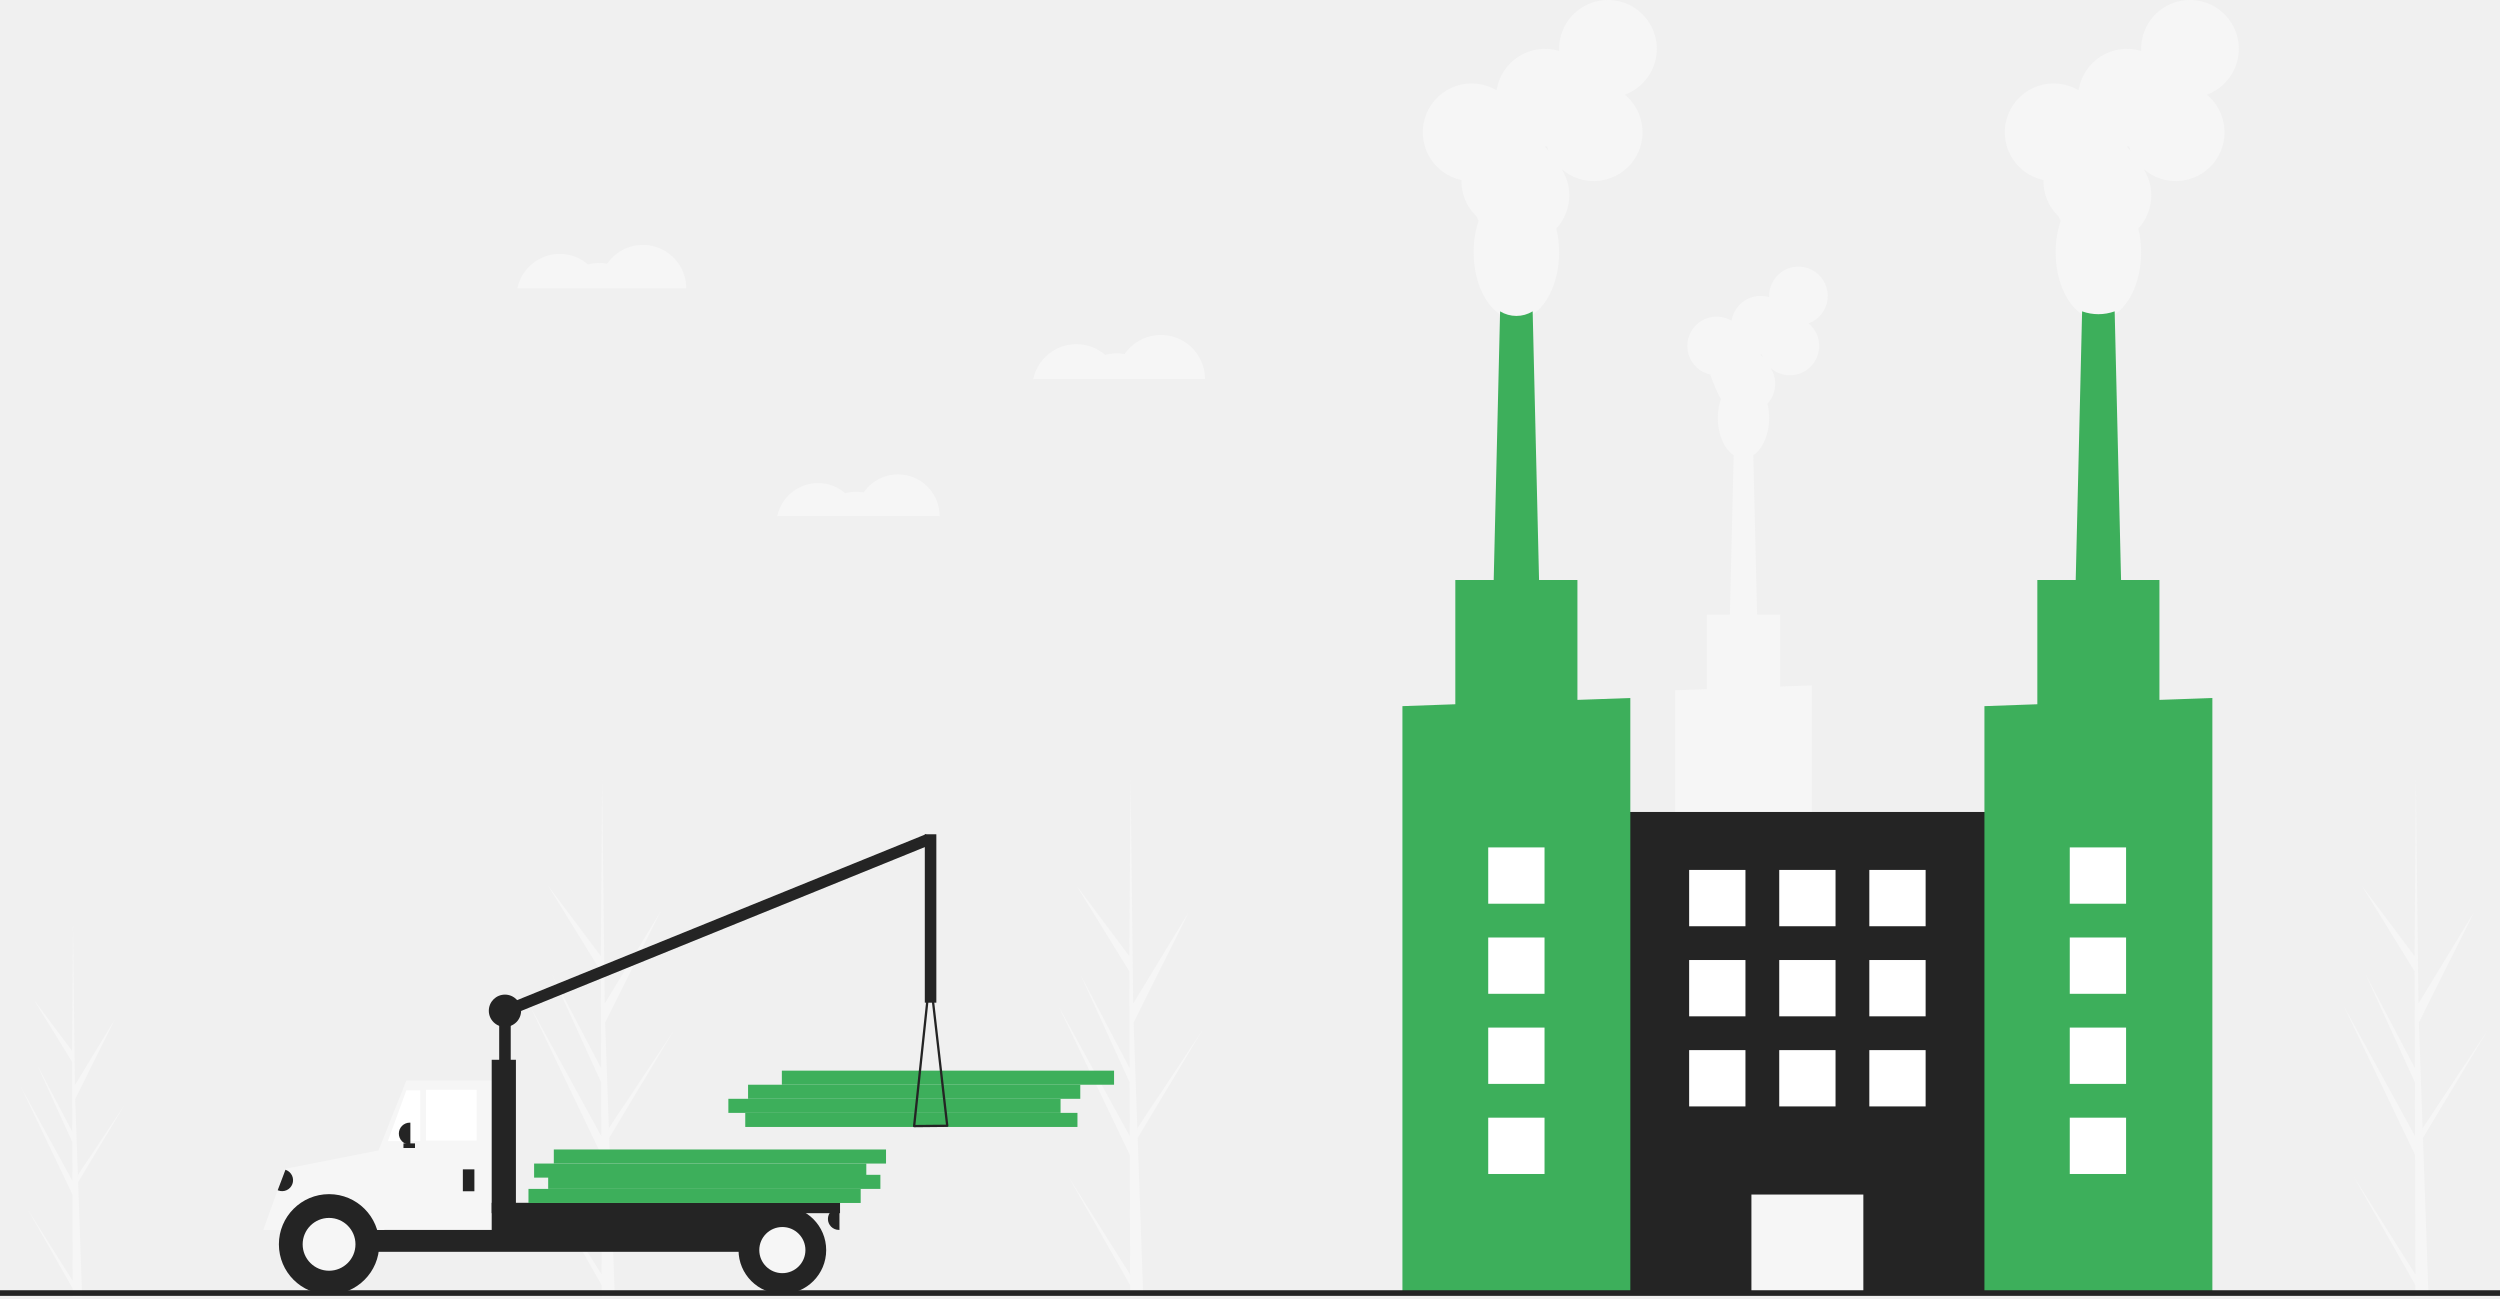
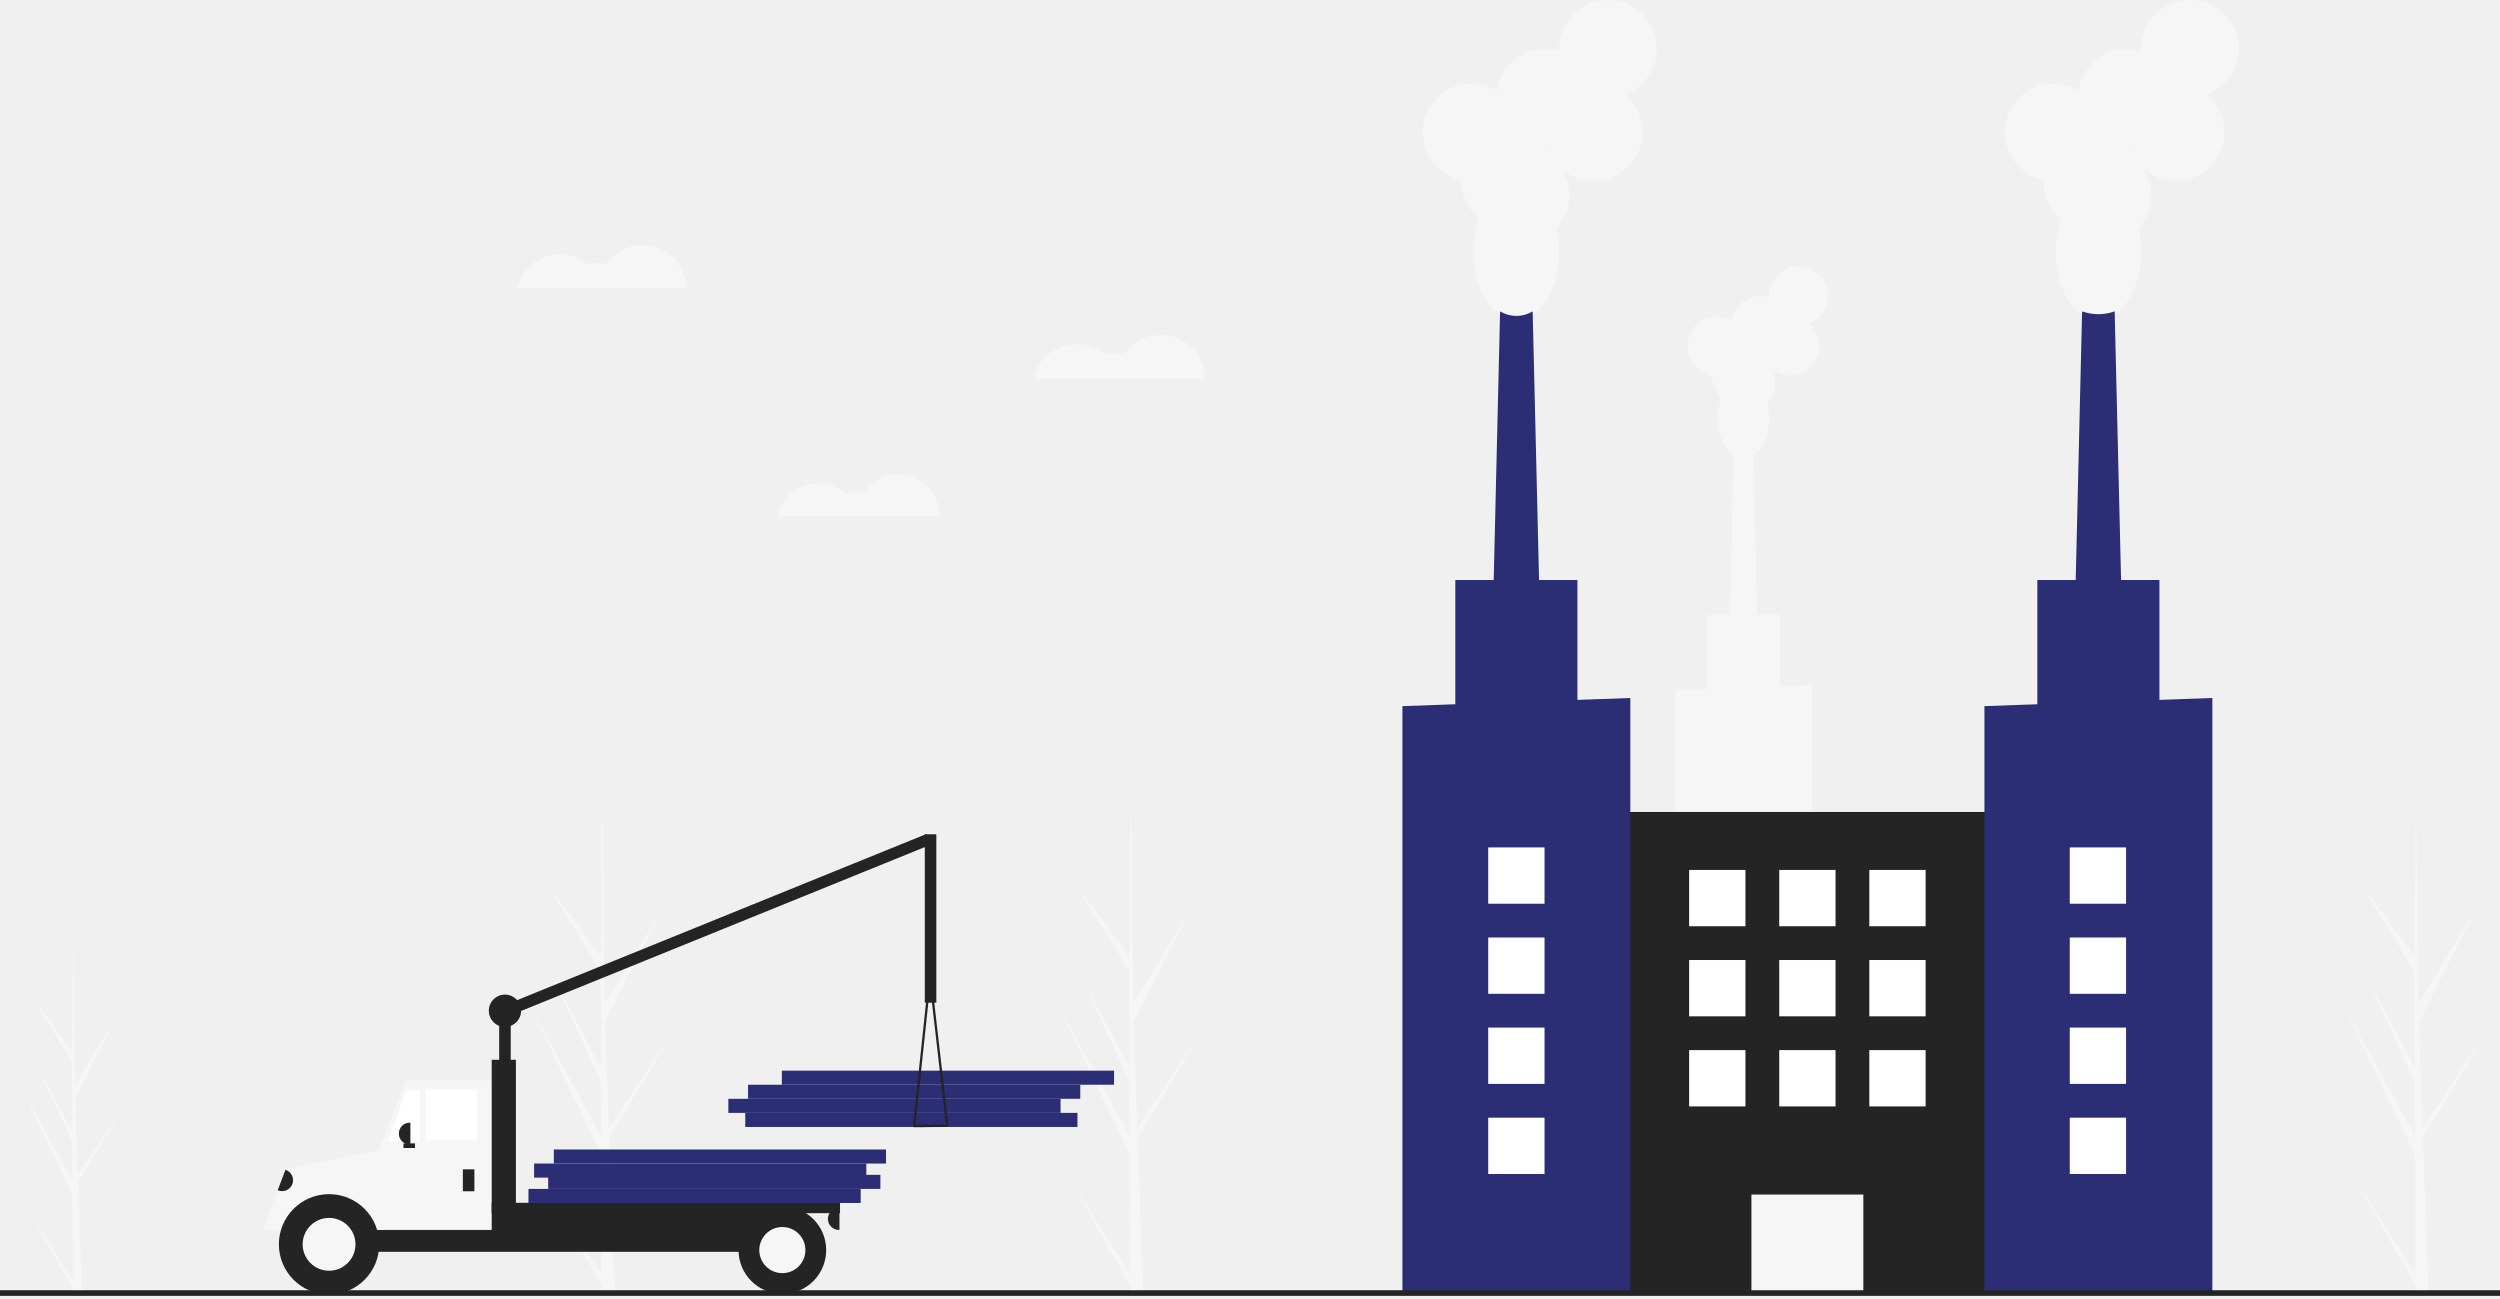
<svg xmlns="http://www.w3.org/2000/svg" width="770" height="400" viewBox="0 0 770 400" fill="none">
  <path d="M185.304 392.549L166.336 362.448L185.313 395.828L185.323 399.258C186.676 399.242 188.016 399.19 189.342 399.102L187.794 355.042L187.815 354.702L187.78 354.637L187.633 350.473L207.465 317.483L187.612 347.356L187.553 348.237L186.384 314.948L203.434 280.815L186.251 309.099L185.452 240.1L185.448 239.87L185.445 240.096L185.056 294.497L168.764 272.73L185.07 299.183L185.146 328.979L170.03 300.202L185.154 333.359L185.196 349.927L163.238 309.859L185.214 355.707L185.304 392.549Z" fill="#F6F6F6" />
  <path d="M348.073 392.549L329.105 362.448L348.081 395.828L348.092 399.258C349.445 399.242 350.784 399.19 352.11 399.102L350.563 355.042L350.583 354.702L350.549 354.637L350.401 350.473L370.234 317.483L350.381 347.356L350.321 348.237L349.153 314.948L366.202 280.815L349.019 309.099L348.22 240.1L348.216 239.87L348.214 240.096L347.825 294.497L331.533 272.73L347.839 299.183L347.915 328.979L332.798 300.202L347.923 333.359L347.965 349.927L326.007 309.859L347.982 355.707L348.073 392.549Z" fill="#F6F6F6" />
  <path d="M22.381 394.485L8.684 372.749L22.387 396.853L22.395 399.33C23.372 399.318 24.339 399.281 25.296 399.217L24.179 367.402L24.194 367.156L24.169 367.109L24.062 364.102L38.383 340.28L24.047 361.851L24.005 362.488L23.161 338.45L35.472 313.803L23.065 334.226L22.487 284.402L22.485 284.236L22.483 284.399L22.202 323.682L10.438 307.965L22.212 327.066L22.267 348.581L11.351 327.801L22.273 351.744L22.303 363.708L6.447 334.775L22.316 367.882L22.381 394.485Z" fill="#F6F6F6" />
  <path d="M743.939 392.549L724.971 362.448L743.948 395.828L743.958 399.258C745.311 399.242 746.65 399.19 747.976 399.102L746.429 355.042L746.45 354.702L746.415 354.637L746.267 350.473L766.1 317.483L746.247 347.356L746.188 348.237L745.019 314.948L762.068 280.815L744.886 309.099L744.086 240.1L744.083 239.87L744.08 240.096L743.691 294.497L727.399 272.73L743.705 299.183L743.781 328.979L728.664 300.202L743.789 333.359L743.831 349.927L721.873 309.859L743.848 355.707L743.939 392.549Z" fill="#F6F6F6" />
-   <path d="M229.538 347.103H331.857V342.767H229.538V347.103Z" fill="#3DAF5B" />
-   <path d="M224.335 342.768H326.655V338.432H224.335V342.768Z" fill="#3DAF5B" />
-   <path d="M230.405 338.432H332.725V334.096H230.405V338.432Z" fill="#3DAF5B" />
-   <path d="M240.81 334.096H343.13V329.761H240.81V334.096Z" fill="#3DAF5B" />
+   <path d="M229.538 347.103H331.857V342.767H229.538V347.103Z" fill="#2B2D75" />
+   <path d="M224.335 342.768H326.655V338.432H224.335V342.768Z" fill="#2B2D75" />
+   <path d="M230.405 338.432H332.725V334.096H230.405V338.432Z" fill="#2B2D75" />
+   <path d="M240.81 334.096H343.13V329.761H240.81V334.096Z" fill="#2B2D75" />
  <path d="M153.751 335.825H157.304V310.602H153.751V335.825Z" fill="#242424" />
  <path d="M153.744 310.281L155.08 313.573L286.543 260.214L285.207 256.923L153.744 310.281Z" fill="#242424" />
  <path d="M88.029 373.481H118.937V361.403H88.029V373.481Z" fill="#242424" />
  <path d="M90.871 385.56H243.275V372.06H90.871V385.56Z" fill="#242424" />
  <path d="M115.916 378.81H152.507V332.805H125.153L115.916 356.008V378.81Z" fill="#F6F6F6" />
  <path d="M131.193 351.278H146.824V335.647H131.193V351.278Z" fill="white" />
  <path d="M119.469 351.456H129.416V335.825H125.153L119.469 351.456Z" fill="white" />
  <path d="M142.561 366.91H146.113V360.16H142.561V366.91Z" fill="#242424" />
  <path d="M126.396 352.521H126.219C125.324 352.521 124.465 352.166 123.832 351.533C123.199 350.9 122.844 350.042 122.844 349.147C122.844 348.251 123.199 347.393 123.832 346.76C124.465 346.127 125.324 345.772 126.219 345.772H126.396V352.521Z" fill="#242424" />
  <path d="M258.552 378.81H258.374C257.479 378.81 256.621 378.455 255.988 377.822C255.355 377.189 254.999 376.331 254.999 375.436C254.999 374.541 255.355 373.682 255.988 373.049C256.621 372.416 257.479 372.061 258.374 372.061H258.552V378.81Z" fill="#242424" />
  <path d="M101.706 372.01C99.064 372.044 96.464 372.673 94.099 373.85C91.734 375.028 89.664 376.723 88.044 378.811H81.102L87.851 360.008L119.292 353.808L118.403 378.811H115.368C113.749 376.723 111.679 375.028 109.314 373.85C106.949 372.673 104.348 372.044 101.706 372.01Z" fill="#F6F6F6" />
  <path d="M101.351 398.705C109.886 398.705 116.805 391.786 116.805 383.251C116.805 374.716 109.886 367.797 101.351 367.797C92.816 367.797 85.897 374.716 85.897 383.251C85.897 391.786 92.816 398.705 101.351 398.705Z" fill="#242424" />
  <path d="M101.351 391.385C105.843 391.385 109.485 387.744 109.485 383.252C109.485 378.76 105.843 375.118 101.351 375.118C96.859 375.118 93.218 378.76 93.218 383.252C93.218 387.744 96.859 391.385 101.351 391.385Z" fill="#F6F6F6" />
  <path d="M240.966 398.527C248.422 398.527 254.466 392.483 254.466 385.028C254.466 377.572 248.422 371.528 240.966 371.528C233.511 371.528 227.467 377.572 227.467 385.028C227.467 392.483 233.511 398.527 240.966 398.527Z" fill="#242424" />
  <path d="M240.965 392.133C244.889 392.133 248.071 388.952 248.071 385.027C248.071 381.103 244.889 377.922 240.965 377.922C237.041 377.922 233.86 381.103 233.86 385.027C233.86 388.952 237.041 392.133 240.965 392.133Z" fill="#F6F6F6" />
  <path d="M151.442 380.231H158.902V326.41H151.442V380.231Z" fill="#242424" />
  <path d="M151.442 373.659H258.729V370.462H151.442V373.659Z" fill="#242424" />
  <path d="M124.265 353.587H127.817V352.166H124.265V353.587Z" fill="#242424" />
  <path d="M281.288 347.076C281.254 347.039 281.229 346.996 281.213 346.948C281.197 346.9 281.192 346.85 281.197 346.8L286.097 300.468C286.106 300.381 286.147 300.301 286.212 300.242C286.277 300.183 286.361 300.151 286.449 300.15H286.45C286.537 300.15 286.621 300.183 286.687 300.241C286.752 300.299 286.793 300.379 286.803 300.465L292.102 346.701C292.108 346.75 292.103 346.801 292.088 346.848C292.073 346.896 292.048 346.939 292.015 346.977C291.982 347.014 291.942 347.044 291.897 347.065C291.851 347.085 291.802 347.096 291.752 347.097L281.554 347.193H281.551C281.501 347.193 281.452 347.182 281.407 347.162C281.362 347.142 281.321 347.113 281.288 347.076ZM286.464 303.75L281.946 346.478L291.351 346.39L286.464 303.75Z" fill="#242424" />
  <path d="M87.917 360.283L88.083 360.346C88.92 360.662 89.597 361.298 89.966 362.114C90.334 362.93 90.363 363.859 90.046 364.696C89.729 365.533 89.093 366.211 88.277 366.579C87.461 366.947 86.532 366.976 85.695 366.659L85.529 366.596L87.917 360.283Z" fill="#242424" />
  <path d="M284.84 308.825H288.393V256.958H284.84V308.825Z" fill="#242424" />
  <path d="M155.527 316.286C158.274 316.286 160.501 314.059 160.501 311.312C160.501 308.565 158.274 306.338 155.527 306.338C152.78 306.338 150.554 308.565 150.554 311.312C150.554 314.059 152.78 316.286 155.527 316.286Z" fill="#242424" />
-   <path d="M162.77 370.515H265.09V366.18H162.77V370.515Z" fill="#3DAF5B" />
-   <path d="M168.839 366.18H271.159V361.844H168.839V366.18Z" fill="#3DAF5B" />
-   <path d="M164.504 362.711H266.824V358.375H164.504V362.711Z" fill="#3DAF5B" />
-   <path d="M170.574 358.375H272.894V354.04H170.574V358.375Z" fill="#3DAF5B" />
+   <path d="M162.77 370.515H265.09V366.18H162.77V370.515Z" fill="#2B2D75" />
+   <path d="M168.839 366.18H271.159V361.844H168.839V366.18Z" fill="#2B2D75" />
+   <path d="M164.504 362.711H266.824V358.375H164.504V362.711Z" fill="#2B2D75" />
+   <path d="M170.574 358.375H272.894V354.04H170.574V358.375Z" fill="#2B2D75" />
  <path d="M331.531 105.998C334.792 105.994 337.944 107.169 340.407 109.305C342.353 108.774 344.394 108.684 346.379 109.043C348.023 106.658 350.386 104.861 353.124 103.914C355.861 102.968 358.83 102.922 361.596 103.782C364.362 104.643 366.78 106.366 368.497 108.699C370.214 111.032 371.14 113.852 371.14 116.749H318.248C318.897 113.707 320.569 110.98 322.987 109.023C325.405 107.066 328.421 105.999 331.531 105.998Z" fill="#F6F6F6" />
  <path d="M251.96 148.789C255.043 148.785 258.023 149.896 260.352 151.916C262.192 151.413 264.121 151.328 265.998 151.668C267.551 149.413 269.786 147.714 272.374 146.819C274.962 145.924 277.769 145.88 280.383 146.694C282.998 147.508 285.284 149.137 286.908 151.342C288.531 153.548 289.406 156.214 289.406 158.953H239.402C240.015 156.077 241.597 153.499 243.883 151.649C246.168 149.799 249.019 148.789 251.96 148.789Z" fill="#F6F6F6" />
  <path d="M172.404 78.213C175.611 78.209 178.712 79.364 181.135 81.466C183.049 80.943 185.056 80.855 187.009 81.208C188.626 78.862 190.951 77.094 193.644 76.163C196.336 75.232 199.256 75.186 201.977 76.033C204.698 76.88 207.076 78.574 208.765 80.869C210.454 83.164 211.365 85.939 211.365 88.788H159.338C159.976 85.796 161.621 83.113 163.999 81.188C166.378 79.263 169.344 78.213 172.404 78.213Z" fill="#F6F6F6" />
  <path d="M515.934 212.604V320.912H558.053V211.1L548.276 211.449V189.288H541.184L540.015 140.206C542.877 138.341 544.891 133.912 544.891 128.741C544.894 127.256 544.721 125.777 544.376 124.333C545.73 122.867 546.56 120.994 546.736 119.006C546.912 117.018 546.424 115.029 545.347 113.348C546.247 114.135 547.295 114.734 548.428 115.113C549.562 115.491 550.759 115.641 551.951 115.553C553.143 115.464 554.305 115.141 555.371 114.599C556.437 114.058 557.384 113.311 558.159 112.401C558.933 111.491 559.519 110.436 559.883 109.297C560.246 108.159 560.38 106.959 560.276 105.769C560.172 104.578 559.833 103.42 559.278 102.361C558.723 101.303 557.963 100.365 557.042 99.603C558.59 99.032 559.951 98.048 560.979 96.757C562.006 95.467 562.661 93.919 562.871 92.283C563.08 90.647 562.838 88.985 562.169 87.477C561.501 85.969 560.432 84.673 559.079 83.73C557.725 82.786 556.139 82.232 554.493 82.127C552.847 82.022 551.204 82.369 549.741 83.133C548.279 83.896 547.054 85.045 546.198 86.456C545.343 87.866 544.891 89.484 544.891 91.134C544.891 91.266 544.895 91.397 544.901 91.528C543.661 91.149 542.355 91.042 541.071 91.213C539.786 91.384 538.554 91.829 537.457 92.519C536.359 93.208 535.424 94.126 534.712 95.209C534.001 96.292 533.532 97.516 533.335 98.797C532.21 98.127 530.952 97.71 529.649 97.575C528.346 97.441 527.03 97.591 525.791 98.016C524.552 98.441 523.421 99.131 522.475 100.037C521.529 100.943 520.792 102.044 520.315 103.264C519.838 104.484 519.632 105.793 519.711 107.1C519.79 108.407 520.153 109.682 520.774 110.835C521.396 111.988 522.26 112.992 523.309 113.777C524.357 114.562 525.563 115.11 526.845 115.382C526.843 115.448 526.839 115.513 526.839 115.579C527.678 118.108 528.745 120.556 530.027 122.892C529.4 124.778 529.086 126.754 529.096 128.741C529.096 133.912 531.11 138.341 533.972 140.206L532.803 189.288H525.712V212.255L515.934 212.604ZM542.235 109.185L542.258 109.185C542.389 109.185 542.518 109.181 542.647 109.176C542.728 109.442 542.821 109.703 542.926 109.959C542.71 109.688 542.48 109.429 542.235 109.185Z" fill="#F6F6F6" />
  <path d="M492.743 398.007H620.606V250.086L492.743 250.086V398.007Z" fill="#242424" />
  <path d="M539.438 398.007H573.911V367.921H539.438V398.007Z" fill="#F6F6F6" />
  <path d="M450.13 55.456C450.128 55.566 450.122 55.674 450.122 55.784C450.12 57.795 450.522 59.787 451.306 61.64C452.09 63.492 453.238 65.169 454.683 66.568C454.908 67.05 455.159 67.519 455.435 67.973C454.389 71.116 453.865 74.409 453.882 77.721C453.882 89.144 459.775 98.405 467.045 98.405C474.314 98.405 480.207 89.144 480.207 77.721C480.213 75.246 479.925 72.78 479.349 70.374C481.607 67.931 482.99 64.809 483.283 61.496C483.576 58.183 482.762 54.867 480.968 52.066C482.468 53.377 484.213 54.377 486.103 55.007C487.992 55.638 489.988 55.887 491.974 55.74C493.961 55.593 495.898 55.053 497.674 54.151C499.45 53.249 501.029 52.004 502.32 50.487C503.611 48.97 504.587 47.212 505.193 45.314C505.799 43.417 506.021 41.418 505.848 39.434C505.675 37.449 505.11 35.519 504.185 33.755C503.26 31.991 501.994 30.429 500.46 29.158C503.039 28.206 505.308 26.566 507.021 24.415C508.733 22.264 509.824 19.685 510.173 16.958C510.523 14.231 510.119 11.461 509.005 8.947C507.891 6.434 506.109 4.274 503.853 2.702C501.598 1.13 498.955 0.206 496.211 0.031C493.467 -0.145 490.728 0.435 488.291 1.707C485.854 2.979 483.811 4.895 482.386 7.246C480.961 9.597 480.208 12.293 480.207 15.043C480.207 15.263 480.215 15.482 480.224 15.699C478.158 15.069 475.981 14.889 473.841 15.174C471.7 15.459 469.645 16.201 467.817 17.351C465.988 18.5 464.428 20.029 463.243 21.834C462.058 23.64 461.275 25.679 460.948 27.814C459.072 26.698 456.975 26.003 454.804 25.778C452.633 25.554 450.439 25.804 448.374 26.513C446.309 27.221 444.423 28.37 442.847 29.881C441.271 31.391 440.043 33.227 439.247 35.259C438.452 37.292 438.108 39.474 438.241 41.653C438.373 43.832 438.978 45.956 440.013 47.877C441.048 49.799 442.49 51.472 444.237 52.781C445.984 54.09 447.995 55.003 450.13 55.456ZM475.82 45.128C476.037 45.128 476.252 45.121 476.467 45.112C476.602 45.557 476.757 45.992 476.932 46.418C476.573 45.966 476.189 45.535 475.781 45.127L475.82 45.128Z" fill="#F6F6F6" />
-   <path d="M459.521 201.197H474.566L474.029 178.635V178.626L472.06 95.894C470.55 96.817 468.814 97.306 467.044 97.306C465.274 97.306 463.538 96.817 462.028 95.894L460.059 178.626V178.635L459.521 201.197Z" fill="#3DAF5B" />
-   <path d="M431.946 217.49V398.007H502.14V214.984L485.846 215.565V178.635H448.239V216.909L431.946 217.49Z" fill="#3DAF5B" />
+   <path d="M459.521 201.197H474.566L474.029 178.635V178.626L472.06 95.894C470.55 96.817 468.814 97.306 467.044 97.306C465.274 97.306 463.538 96.817 462.028 95.894L460.059 178.626V178.635L459.521 201.197Z" fill="#2B2D75" />
+   <path d="M431.946 217.49V398.007H502.14V214.984L485.846 215.565V178.635H448.239V216.909L431.946 217.49Z" fill="#2B2D75" />
  <path d="M629.389 55.456C629.386 55.566 629.381 55.674 629.381 55.784C629.378 57.795 629.781 59.787 630.565 61.64C631.348 63.492 632.497 65.169 633.942 66.568C634.167 67.05 634.418 67.519 634.694 67.973C633.648 71.116 633.124 74.409 633.141 77.721C633.141 89.144 639.034 98.405 646.304 98.405C653.573 98.405 659.466 89.144 659.466 77.721C659.472 75.246 659.184 72.78 658.608 70.374C660.865 67.931 662.249 64.809 662.542 61.496C662.835 58.183 662.02 54.867 660.227 52.066C661.727 53.377 663.472 54.377 665.361 55.007C667.251 55.638 669.247 55.887 671.233 55.74C673.219 55.593 675.157 55.053 676.933 54.151C678.709 53.25 680.288 52.004 681.579 50.487C682.869 48.97 683.846 47.212 684.452 45.314C685.058 43.417 685.28 41.418 685.107 39.434C684.934 37.449 684.369 35.519 683.444 33.755C682.519 31.991 681.253 30.429 679.719 29.158C682.298 28.206 684.567 26.566 686.28 24.415C687.992 22.264 689.082 19.685 689.432 16.958C689.782 14.231 689.378 11.461 688.264 8.947C687.149 6.434 685.368 4.274 683.112 2.702C680.857 1.13 678.214 0.206 675.47 0.031C672.726 -0.145 669.987 0.435 667.55 1.707C665.112 2.979 663.07 4.895 661.645 7.246C660.22 9.597 659.466 12.293 659.466 15.043C659.466 15.263 659.473 15.482 659.483 15.699C657.417 15.069 655.24 14.889 653.099 15.174C650.959 15.459 648.904 16.201 647.076 17.351C645.247 18.5 643.687 20.029 642.502 21.834C641.317 23.64 640.534 25.679 640.207 27.814C638.331 26.698 636.234 26.003 634.063 25.778C631.892 25.554 629.697 25.804 627.633 26.513C625.568 27.221 623.682 28.37 622.106 29.881C620.53 31.391 619.302 33.227 618.506 35.259C617.711 37.292 617.367 39.474 617.499 41.653C617.631 43.832 618.236 45.956 619.272 47.877C620.307 49.799 621.749 51.472 623.496 52.781C625.243 54.09 627.254 55.003 629.389 55.456ZM655.079 45.128C655.296 45.128 655.511 45.121 655.726 45.112C655.861 45.556 656.016 45.992 656.19 46.418C655.832 45.966 655.448 45.535 655.04 45.127L655.079 45.128Z" fill="#F6F6F6" />
-   <path d="M638.782 201.197H653.825L651.318 95.898C648.077 97.063 644.531 97.063 641.289 95.898L638.782 201.197Z" fill="#3DAF5B" />
-   <path d="M611.206 217.49V398.007H681.408V214.984L675.642 215.192L665.106 215.565V178.635H627.499V216.909L611.206 217.49Z" fill="#3DAF5B" />
+   <path d="M638.782 201.197H653.825L651.318 95.898C648.077 97.063 644.531 97.063 641.289 95.898L638.782 201.197Z" fill="#2B2D75" />
+   <path d="M611.206 217.49V398.007H681.408V214.984L675.642 215.192L665.106 215.565V178.635H627.499V216.909L611.206 217.49Z" fill="#2B2D75" />
  <path d="M575.751 285.282H593.094V267.939H575.751V285.282Z" fill="white" />
  <path d="M548.003 285.282H565.346V267.939H548.003V285.282Z" fill="white" />
  <path d="M520.256 285.282H537.599V267.939H520.256V285.282Z" fill="white" />
  <path d="M575.751 313.029H593.094V295.687H575.751V313.029Z" fill="white" />
  <path d="M548.003 313.029H565.346V295.687H548.003V313.029Z" fill="white" />
  <path d="M520.256 313.029H537.599V295.687H520.256V313.029Z" fill="white" />
  <path d="M575.751 340.777H593.094V323.435H575.751V340.777Z" fill="white" />
  <path d="M548.003 340.777H565.346V323.435H548.003V340.777Z" fill="white" />
  <path d="M520.256 340.777H537.599V323.435H520.256V340.777Z" fill="white" />
  <path d="M458.373 278.345H475.716V261.002H458.373V278.345Z" fill="white" />
  <path d="M458.373 306.092H475.716V288.75H458.373V306.092Z" fill="white" />
  <path d="M458.373 333.84H475.716V316.498H458.373V333.84Z" fill="white" />
  <path d="M458.373 361.588H475.716V344.246H458.373V361.588Z" fill="white" />
  <path d="M637.489 278.345H654.831V261.002H637.489V278.345Z" fill="white" />
  <path d="M637.489 306.092H654.831V288.75H637.489V306.092Z" fill="white" />
  <path d="M637.489 333.84H654.831V316.498H637.489V333.84Z" fill="white" />
  <path d="M637.489 361.588H654.831V344.246H637.489V361.588Z" fill="white" />
  <path d="M770 397.396H0V399.13H770V397.396Z" fill="#242424" />
</svg>
